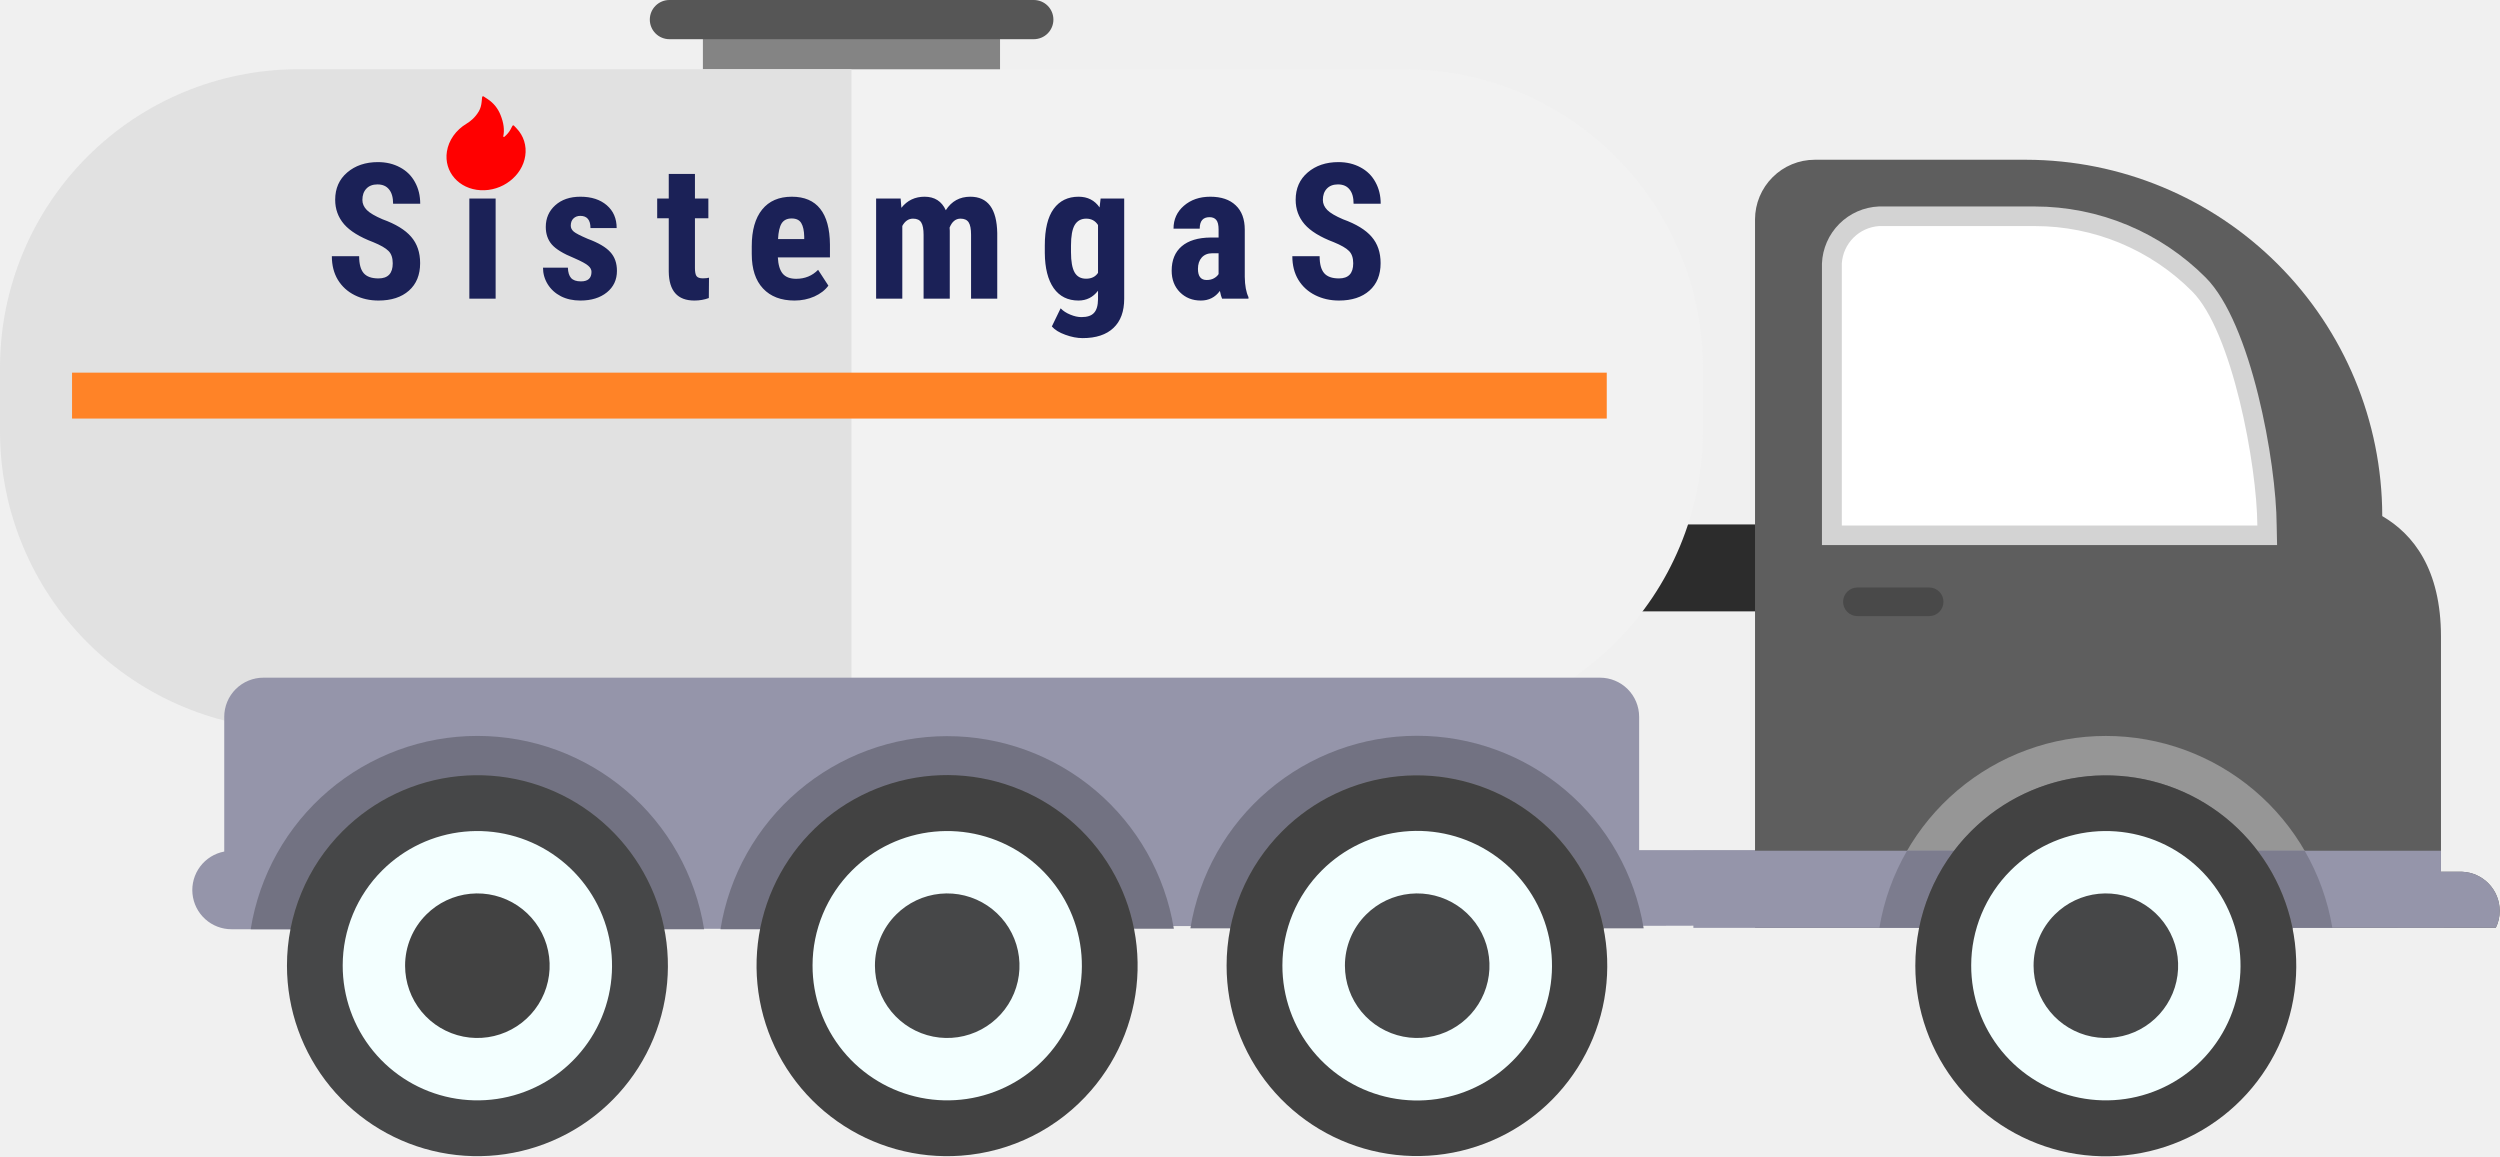
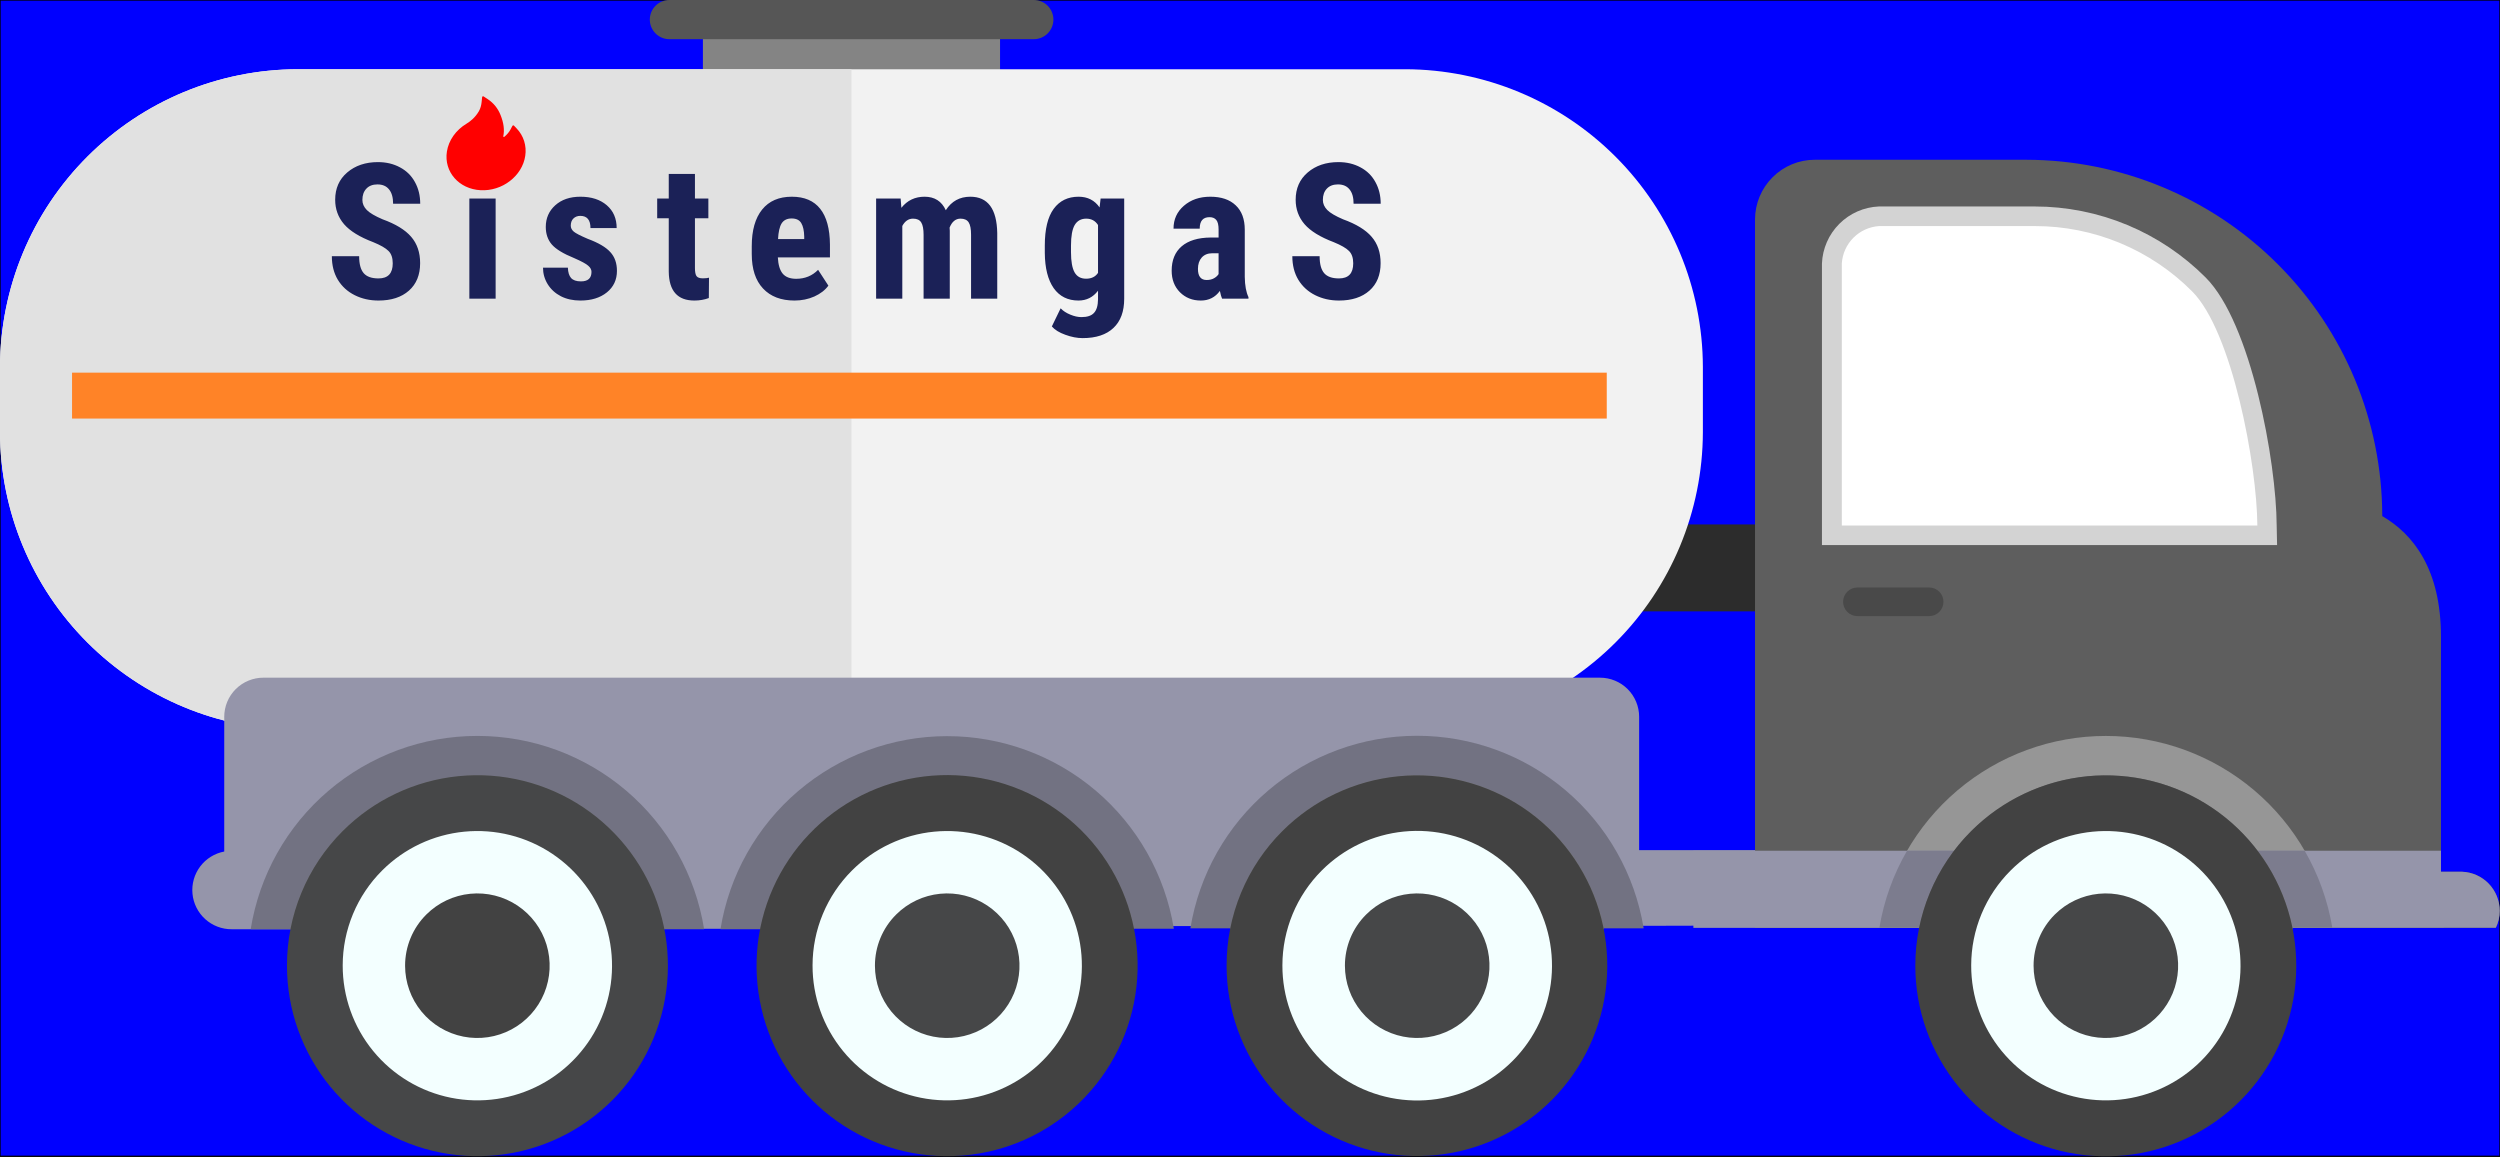
<svg xmlns="http://www.w3.org/2000/svg" width="5857" height="2709" viewBox="0 0 5857 2709" fill="none">
+   <rect width="5857" height="2709" style="fill:rgb(0,0,255);stroke-width:3;stroke:rgb(0,0,0)" />
  <path d="M4203.17 1228.64H3838.9V1432.3H4203.17V1228.64Z" fill="#2C2C2C" />
  <path d="M2342.9 45.912H1646.76V269.748H2342.9V45.912Z" fill="#848484" />
  <path d="M697.087 162.198H3292.42C3477.14 162.701 3654.16 236.306 3784.78 366.926C3915.4 497.546 3989 674.561 3989.5 859.285V1012.9C3989 1197.63 3915.4 1374.64 3784.78 1505.26C3654.16 1635.88 3477.14 1709.49 3292.42 1709.99H697.087C512.363 1709.49 335.348 1635.88 204.728 1505.26C74.108 1374.64 0.503 1197.63 0 1012.9V859.285C0.503 674.561 74.108 497.546 204.728 366.926C335.348 236.306 512.363 162.701 697.087 162.198V162.198Z" fill="#F2F2F2" />
  <path d="M697.087 162.198H1994.83V1709.99H697.087C512.362 1709.49 335.348 1635.88 204.728 1505.26C74.108 1374.64 0.503 1197.63 0 1012.9V859.285C0.503 674.561 74.108 497.546 204.728 366.926C335.348 236.306 512.362 162.701 697.087 162.198V162.198Z" fill="#E1E1E1" />
  <path fill-rule="evenodd" clip-rule="evenodd" d="M617.337 2177.04H542.672C519.771 2177.12 497.667 2168.64 480.698 2153.26C463.728 2137.88 453.119 2116.72 450.95 2093.92C448.782 2071.12 455.211 2048.33 468.977 2030.03C482.743 2011.73 502.851 1999.23 525.356 1994.99V1987.05V1679.33C525.356 1667.28 527.733 1655.35 532.349 1644.22C536.965 1633.08 543.731 1622.97 552.26 1614.46C560.789 1605.94 570.912 1599.2 582.052 1594.6C593.191 1590 605.128 1587.65 617.179 1587.67H3748.35C3760.4 1587.65 3772.34 1590 3783.48 1594.6C3794.62 1599.2 3804.74 1605.94 3813.27 1614.46C3821.8 1622.97 3828.56 1633.08 3833.18 1644.22C3837.8 1655.35 3840.17 1667.28 3840.17 1679.33V1991.65H4021.91H4205.55H4227.16L4224.3 1998.01C4223.35 2000.07 4222.39 2002.14 4221.6 2004.36C4220.65 2006.43 4219.69 2008.65 4218.9 2010.72L4213.66 2023.74V2028.83L4211.27 2035.18L4208.89 2041.69L4206.51 2048.37L4204.12 2055.36L4201.9 2062.35C4201.9 2064.57 4200.47 2066.79 4199.84 2069.02L4197.77 2075.69V2076.8L4196.18 2082.52V2083.63L4194.43 2089.83V2090.62L4192.85 2096.98V2098.09L4191.42 2104.13L4190.14 2110.01V2111.28L4188.71 2118.27L4187.44 2124.62V2126.05L4186.33 2131.77V2133.68L4185.22 2139.39V2140.82L4184.11 2147.02V2147.81L4183.15 2153.85V2155.12L4182.2 2161.79V2166.4V2168.15L3820.63 2169.1H3402.98L2467.76 2169.9V2171.17C1799.11 2177.52 1190.04 2177.04 617.337 2177.04Z" fill="#9595AA" />
  <path fill-rule="evenodd" clip-rule="evenodd" d="M3850.66 2174.82H3814.12H3402.98H2788.82C2809.45 2048.95 2874.12 1934.5 2971.3 1851.89C3068.48 1769.28 3191.85 1723.87 3319.4 1723.78C3446.95 1723.68 3570.39 1768.9 3667.69 1851.37C3765 1933.84 3829.84 2048.19 3850.66 2174.03V2174.82Z" fill="#727282" />
  <path fill-rule="evenodd" clip-rule="evenodd" d="M2750.06 2175.77H2467.76V2177.04H1687.91C1708.24 2050.95 1772.76 1936.21 1869.93 1853.32C1967.1 1770.44 2090.59 1724.82 2218.31 1724.63C2346.03 1724.44 2469.65 1769.69 2567.07 1852.28C2664.49 1934.87 2729.35 2049.43 2750.06 2175.46V2175.77Z" fill="#727282" />
  <path fill-rule="evenodd" clip-rule="evenodd" d="M617.338 2177.05H587.313C607.52 2050.72 672.091 1935.72 769.438 1852.71C866.785 1769.7 990.532 1724.1 1118.47 1724.1C1246.4 1724.1 1370.15 1769.7 1467.5 1852.71C1564.85 1935.72 1629.42 2050.72 1649.62 2177.05H617.338Z" fill="#727282" />
  <path fill-rule="evenodd" clip-rule="evenodd" d="M5847.24 2173.55C5853.25 2161.24 5856.35 2147.7 5856.29 2134C5856.31 2110.28 5847.13 2087.48 5830.69 2070.38C5814.25 2053.29 5791.82 2043.24 5768.12 2042.33H5718.72V1492.03C5718.72 1333.17 5653.74 1251.52 5581.14 1209.1V1207.83C5580.6 986.926 5492.6 775.226 5336.4 619.024C5180.2 462.821 4968.5 374.826 4747.59 374.28H4251.63C4233.27 374.265 4215.09 377.878 4198.13 384.912C4181.17 391.946 4165.77 402.261 4152.81 415.267C4139.81 428.203 4129.49 443.574 4122.43 460.501C4115.37 477.428 4111.71 495.58 4111.67 513.92V2173.71L5847.24 2173.55Z" fill="#5E5E5E" />
  <path fill-rule="evenodd" clip-rule="evenodd" d="M4403.02 2173.71H5464.22C5443.3 2048.1 5378.49 1933.98 5281.33 1851.66C5184.17 1769.35 5060.96 1724.17 4933.62 1724.17C4806.28 1724.17 4683.06 1769.35 4585.9 1851.66C4488.74 1933.98 4423.94 2048.1 4403.02 2173.71Z" fill="#969696" />
  <path fill-rule="evenodd" clip-rule="evenodd" d="M5334.75 1276.93H4268.47V617.02C4269.95 582.145 4284.46 549.097 4309.15 524.415C4333.83 499.733 4366.88 485.215 4401.75 483.734H4767.13C4841.53 483.78 4915.19 498.509 4983.89 527.079C5052.59 555.648 5114.97 597.495 5167.47 650.222C5273.9 756.5 5333 1081.85 5333.79 1230.86L5334.75 1276.93Z" fill="#D3D3D3" />
  <path fill-rule="evenodd" clip-rule="evenodd" d="M5847.24 2173.55C5853.25 2161.23 5856.35 2147.7 5856.29 2133.99C5856.31 2110.28 5847.13 2087.48 5830.69 2070.38C5814.25 2053.29 5791.82 2043.24 5768.12 2042.33H5718.72V1993.08H3967.26V2173.87L5847.24 2173.55Z" fill="#9595AA" />
  <path fill-rule="evenodd" clip-rule="evenodd" d="M5399.24 1992.93H4467.99C4435.59 2048.77 4413.57 2110.02 4403.02 2173.71H5464.22C5453.59 2110.04 5431.58 2048.8 5399.24 1992.93V1992.93Z" fill="#7C7C8E" />
  <path fill-rule="evenodd" clip-rule="evenodd" d="M5288.52 1231.18C5287.72 1089 5229.42 776.359 5135.69 682.631C5087.45 634.171 5030.12 595.712 4966.98 569.459C4903.84 543.207 4836.15 529.677 4767.77 529.646H4402.39C4379.7 531.139 4358.34 540.823 4342.26 556.897C4326.19 572.971 4316.5 594.338 4315.01 617.021V1231.18H5288.52Z" fill="white" />
  <path fill-rule="evenodd" clip-rule="evenodd" d="M1556.37 2177.36H680.406C700.232 2075.76 754.766 1984.21 834.668 1918.39C914.57 1852.58 1014.87 1816.59 1118.39 1816.59C1221.91 1816.59 1322.21 1852.58 1402.11 1918.39C1482.01 1984.21 1536.54 2075.76 1556.37 2177.36V2177.36Z" fill="#757575" />
  <path d="M802.888 1947.02C875.866 1873.98 971.91 1828.52 1074.65 1818.36C1177.4 1808.2 1280.48 1833.99 1366.35 1891.32C1452.21 1948.65 1515.54 2033.99 1545.54 2132.78C1575.54 2231.57 1570.35 2337.7 1530.87 2433.1C1491.38 2528.49 1420.04 2607.25 1329 2655.94C1237.96 2704.63 1132.85 2720.25 1031.59 2700.13C930.32 2680.01 839.165 2625.4 773.651 2545.6C708.138 2465.8 672.321 2365.76 672.304 2262.51C672.216 2203.92 683.707 2145.88 706.117 2091.74C728.527 2037.59 761.414 1988.41 802.888 1947.02Z" fill="#464748" />
  <path d="M895.346 2039.31C946.992 1987.69 1014.94 1955.58 1087.62 1948.46C1160.29 1941.34 1233.18 1959.65 1293.87 2000.26C1354.55 2040.87 1399.27 2101.28 1420.4 2171.18C1441.52 2241.08 1437.75 2316.14 1409.72 2383.57C1381.69 2450.99 1331.14 2506.61 1266.68 2540.93C1202.23 2575.25 1127.87 2586.16 1056.28 2571.78C984.686 2557.41 920.296 2518.64 874.089 2462.1C827.882 2405.56 802.718 2334.74 802.889 2261.72C802.933 2220.39 811.122 2179.48 826.986 2141.32C842.851 2103.16 866.08 2068.49 895.346 2039.31Z" fill="#F3FFFF" />
  <path d="M998.607 2142.73C1026.3 2115.02 1062.75 2097.77 1101.74 2093.92C1140.73 2090.06 1179.84 2099.85 1212.43 2121.6C1245.01 2143.36 1269.04 2175.74 1280.43 2213.23C1291.81 2250.71 1289.85 2290.99 1274.87 2327.19C1259.89 2363.39 1232.82 2393.28 1198.27 2411.76C1163.73 2430.24 1123.84 2436.18 1085.42 2428.55C1046.99 2420.92 1012.39 2400.2 987.525 2369.93C962.659 2339.65 949.058 2301.69 949.042 2262.51C949.006 2240.27 953.367 2218.23 961.873 2197.68C970.379 2177.12 982.863 2158.45 998.607 2142.73V2142.73Z" fill="#424242" />
  <path fill-rule="evenodd" clip-rule="evenodd" d="M5371.6 2177.36H4495.64C4515.46 2075.76 4570 1984.21 4649.9 1918.39C4729.8 1852.58 4830.1 1816.59 4933.62 1816.59C5037.14 1816.59 5137.44 1852.58 5217.34 1918.39C5297.24 1984.21 5351.78 2075.76 5371.6 2177.36V2177.36Z" fill="#757575" />
  <path d="M4618.12 1947.01C4691.17 1874.06 4787.25 1828.69 4890 1818.63C4992.75 1808.58 5095.8 1834.46 5181.61 1891.87C5267.41 1949.28 5330.66 2034.66 5360.57 2133.47C5390.48 2232.29 5385.2 2338.41 5345.64 2433.77C5306.07 2529.13 5234.67 2607.81 5143.59 2656.43C5052.51 2705.04 4947.4 2720.57 4846.16 2700.37C4744.91 2680.18 4653.8 2625.5 4588.35 2545.66C4522.9 2465.82 4487.16 2365.75 4487.22 2262.51C4487.17 2203.89 4498.71 2145.84 4521.18 2091.7C4543.64 2037.55 4576.59 1988.38 4618.12 1947.01Z" fill="#424242" />
  <path d="M4710.58 2039.31C4762.22 1987.69 4830.18 1955.58 4902.85 1948.46C4975.52 1941.34 5048.42 1959.65 5109.1 2000.26C5169.78 2040.87 5214.5 2101.28 5235.63 2171.18C5256.75 2241.08 5252.98 2316.14 5224.95 2383.57C5196.92 2450.99 5146.37 2506.61 5081.92 2540.93C5017.46 2575.25 4943.1 2586.16 4871.51 2571.78C4799.92 2557.41 4735.53 2518.64 4689.32 2462.1C4643.11 2405.56 4617.95 2334.74 4618.12 2261.72C4618.16 2220.39 4626.35 2179.48 4642.22 2141.32C4658.08 2103.16 4681.31 2068.49 4710.58 2039.31Z" fill="#F3FFFF" />
  <path d="M4813.84 2142.73C4841.53 2115.02 4877.98 2097.77 4916.97 2093.92C4955.96 2090.06 4995.07 2099.85 5027.66 2121.6C5060.24 2143.36 5084.27 2175.74 5095.66 2213.23C5107.04 2250.71 5105.08 2290.99 5090.1 2327.19C5075.12 2363.39 5048.05 2393.28 5013.5 2411.76C4978.96 2430.24 4939.07 2436.18 4900.65 2428.55C4862.22 2420.92 4827.62 2400.2 4802.76 2369.93C4777.89 2339.65 4764.29 2301.69 4764.27 2262.51C4764.24 2240.27 4768.6 2218.23 4777.1 2197.68C4785.61 2177.12 4798.09 2158.45 4813.84 2142.73V2142.73Z" fill="#464748" />
  <path fill-rule="evenodd" clip-rule="evenodd" d="M4351.39 1376.38H4519.78C4528.65 1376.42 4537.13 1379.97 4543.38 1386.26C4549.64 1392.54 4553.14 1401.04 4553.14 1409.9V1409.9C4553.14 1418.76 4549.64 1427.27 4543.38 1433.55C4537.13 1439.83 4528.65 1443.38 4519.78 1443.42H4351.39C4342.53 1443.38 4334.04 1439.83 4327.79 1433.55C4321.54 1427.27 4318.03 1418.76 4318.03 1409.9V1409.9C4318.03 1401.04 4321.54 1392.54 4327.79 1386.26C4334.04 1379.97 4342.53 1376.42 4351.39 1376.38V1376.38Z" fill="#494949" />
  <path d="M1568.29 0C1556.11 0 1544.43 4.837 1535.82 13.447C1527.21 22.057 1522.37 33.735 1522.37 45.911C1522.37 58.088 1527.21 69.766 1535.82 78.376C1544.43 86.986 1556.11 91.823 1568.29 91.823H2422.01C2434.19 91.823 2445.86 86.986 2454.47 78.376C2463.08 69.766 2467.92 58.088 2467.92 45.911C2467.92 33.735 2463.08 22.057 2454.47 13.447C2445.86 4.837 2434.19 0 2422.01 0H1568.29Z" fill="#565656" />
  <path fill-rule="evenodd" clip-rule="evenodd" d="M2657.13 2177.36H1781.16C1800.99 2075.76 1855.52 1984.21 1935.42 1918.39C2015.33 1852.58 2115.62 1816.59 2219.14 1816.59C2322.66 1816.59 2422.96 1852.58 2502.86 1918.39C2582.77 1984.21 2637.3 2075.76 2657.13 2177.36V2177.36Z" fill="#757575" />
  <path d="M2251.39 2707.49C2148.38 2715.02 2045.95 2686.6 1961.55 2627.07C1877.14 2567.54 1815.99 2480.59 1788.52 2381.02C1761.04 2281.46 1768.94 2175.45 1810.87 2081.06C1852.8 1986.67 1926.16 1909.74 2018.45 1863.37C2110.74 1817.01 2216.26 1804.08 2317.01 1826.8C2417.77 1849.52 2507.53 1906.47 2571 1987.95C2634.47 2069.43 2667.72 2170.4 2665.09 2273.65C2662.46 2376.9 2624.11 2476.04 2556.57 2554.18C2518.31 2598.58 2471.65 2634.98 2419.28 2661.29C2366.91 2687.6 2309.85 2703.3 2251.39 2707.49Z" fill="#424242" />
  <path d="M1996.1 2039.31C2047.75 1987.69 2115.7 1955.58 2188.37 1948.46C2261.05 1941.34 2333.94 1959.65 2394.62 2000.26C2455.31 2040.87 2500.02 2101.28 2521.15 2171.18C2542.28 2241.08 2538.5 2316.14 2510.47 2383.57C2482.44 2450.99 2431.89 2506.61 2367.44 2540.93C2302.99 2575.25 2228.63 2586.16 2157.03 2571.78C2085.44 2557.41 2021.05 2518.64 1974.84 2462.1C1928.64 2405.56 1903.47 2334.74 1903.64 2261.72C1903.69 2220.39 1911.88 2179.48 1927.74 2141.32C1943.61 2103.16 1966.83 2068.49 1996.1 2039.31V2039.31Z" fill="#F3FFFF" />
  <path d="M2099.36 2142.73C2127.06 2115.02 2163.5 2097.77 2202.49 2093.92C2241.48 2090.06 2280.6 2099.85 2313.18 2121.6C2345.76 2143.36 2369.8 2175.74 2381.18 2213.23C2392.57 2250.71 2390.6 2290.99 2375.62 2327.19C2360.64 2363.39 2333.57 2393.28 2299.03 2411.76C2264.48 2430.24 2224.6 2436.18 2186.17 2428.55C2147.74 2420.92 2113.15 2400.2 2088.28 2369.93C2063.41 2339.65 2049.81 2301.69 2049.8 2262.51C2049.75 2240.27 2054.11 2218.23 2062.62 2197.67C2071.12 2177.11 2083.61 2158.44 2099.36 2142.73V2142.73Z" fill="#464748" />
  <path fill-rule="evenodd" clip-rule="evenodd" d="M3757.88 2177.36H2881.92C2901.74 2075.76 2956.28 1984.21 3036.18 1918.39C3116.08 1852.58 3216.38 1816.59 3319.9 1816.59C3423.42 1816.59 3523.72 1852.58 3603.62 1918.39C3683.52 1984.21 3738.06 2075.76 3757.88 2177.36V2177.36Z" fill="#757575" />
  <path d="M3004.4 1947.01C3077.37 1874.1 3173.37 1828.74 3276.03 1818.67C3378.7 1808.6 3481.68 1834.43 3567.43 1891.76C3653.19 1949.1 3716.41 2034.39 3746.34 2133.12C3776.26 2231.84 3771.03 2337.88 3731.54 2433.18C3692.04 2528.48 3620.73 2607.14 3529.75 2655.76C3438.77 2704.38 3333.75 2719.95 3232.57 2699.82C3131.4 2679.69 3040.33 2625.11 2974.89 2545.37C2909.44 2465.63 2873.67 2365.67 2873.66 2262.51C2873.59 2203.9 2885.1 2145.86 2907.54 2091.72C2929.98 2037.57 2962.9 1988.4 3004.4 1947.01V1947.01Z" fill="#424242" />
  <path d="M3096.7 2039.31C3148.35 1987.57 3216.35 1955.35 3289.1 1948.15C3361.85 1940.94 3434.85 1959.21 3495.65 1999.82C3556.44 2040.43 3601.26 2100.87 3622.46 2170.84C3643.66 2240.8 3639.94 2315.96 3611.91 2383.48C3583.89 2451.01 3533.31 2506.72 3468.79 2541.11C3404.28 2575.51 3329.84 2586.45 3258.15 2572.09C3186.47 2557.72 3121.99 2518.93 3075.72 2462.33C3029.44 2405.73 3004.24 2334.83 3004.4 2261.72C3004.48 2178.28 3037.68 2098.29 3096.7 2039.31V2039.31Z" fill="#F3FFFF" />
  <path d="M3200.43 2142.73C3228.13 2115.02 3264.58 2097.77 3303.57 2093.92C3342.55 2090.06 3381.67 2099.85 3414.25 2121.6C3446.84 2143.36 3470.87 2175.74 3482.25 2213.23C3493.64 2250.71 3491.68 2290.99 3476.7 2327.19C3461.72 2363.39 3434.65 2393.28 3400.1 2411.76C3365.56 2430.24 3325.67 2436.18 3287.24 2428.55C3248.81 2420.92 3214.22 2400.2 3189.35 2369.93C3164.49 2339.65 3150.89 2301.69 3150.87 2262.51C3150.83 2240.27 3155.18 2218.23 3163.69 2197.67C3172.2 2177.11 3184.68 2158.44 3200.43 2142.73V2142.73Z" fill="#464748" />
  <path d="M3764.31 873.053H168.787V980.603H3764.31V873.053Z" fill="#FF8327" />
  <path d="M920.105 616.96C920.105 604.097 916.781 594.414 910.133 587.91C903.629 581.261 891.705 574.396 874.361 567.314C842.709 555.318 819.945 541.298 806.07 525.255C792.195 509.068 785.258 489.99 785.258 468.021C785.258 441.427 794.652 420.109 813.441 404.066C832.375 387.878 856.367 379.785 885.418 379.785C904.785 379.785 922.057 383.904 937.232 392.142C952.408 400.236 964.043 411.726 972.137 426.613C980.375 441.5 984.494 458.41 984.494 477.343H920.973C920.973 462.601 917.793 451.4 911.434 443.74C905.219 435.935 896.186 432.033 884.334 432.033C873.205 432.033 864.533 435.357 858.318 442.005C852.104 448.509 848.996 457.326 848.996 468.455C848.996 477.126 852.465 485.003 859.402 492.085C866.34 499.023 878.625 506.25 896.258 513.765C927.043 524.894 949.373 538.552 963.248 554.74C977.268 570.927 984.277 591.523 984.277 616.527C984.277 643.988 975.533 665.451 958.045 680.916C940.557 696.38 916.781 704.113 886.719 704.113C866.34 704.113 847.768 699.921 831.002 691.539C814.236 683.156 801.084 671.16 791.545 655.55C782.15 639.941 777.453 621.513 777.453 600.267H841.408C841.408 618.478 844.949 631.703 852.031 639.941C859.113 648.179 870.676 652.298 886.719 652.298C908.977 652.298 920.105 640.519 920.105 616.96ZM1161.17 699.777H1099.6V465.203H1161.17V699.777ZM1096.78 404.5C1096.78 394.96 1099.81 387.156 1105.88 381.085C1111.95 375.015 1120.05 371.98 1130.16 371.98C1140.28 371.98 1148.38 375.015 1154.45 381.085C1160.52 387.156 1163.55 394.96 1163.55 404.5C1163.55 413.894 1160.52 421.699 1154.45 427.914C1148.52 434.128 1140.43 437.236 1130.16 437.236C1119.9 437.236 1111.74 434.128 1105.67 427.914C1099.74 421.699 1096.78 413.894 1096.78 404.5ZM1385.75 636.906C1385.75 631.703 1383.22 626.933 1378.16 622.597C1373.25 618.117 1362.19 612.119 1344.99 604.603C1319.7 594.341 1302.28 583.718 1292.74 572.734C1283.35 561.75 1278.65 548.091 1278.65 531.759C1278.65 511.236 1286.02 494.326 1300.77 481.029C1315.65 467.587 1335.31 460.867 1359.73 460.867C1385.46 460.867 1406.06 467.515 1421.52 480.812C1436.99 494.109 1444.72 511.958 1444.72 534.361H1383.37C1383.37 515.283 1375.42 505.744 1359.52 505.744C1353.01 505.744 1347.67 507.767 1343.48 511.814C1339.28 515.861 1337.19 521.498 1337.19 528.724C1337.19 533.927 1339.5 538.552 1344.13 542.599C1348.75 546.501 1359.66 552.138 1376.86 559.509C1401.87 568.759 1419.5 579.093 1429.76 590.511C1440.17 601.785 1445.37 616.455 1445.37 634.521C1445.37 655.478 1437.49 672.316 1421.74 685.035C1405.98 697.753 1385.32 704.113 1359.73 704.113C1342.54 704.113 1327.36 700.789 1314.21 694.14C1301.06 687.347 1290.72 677.953 1283.21 665.957C1275.83 653.96 1272.15 641.025 1272.15 627.15H1330.47C1330.76 637.845 1333.21 645.867 1337.84 651.214C1342.61 656.562 1350.34 659.236 1361.04 659.236C1377.51 659.236 1385.75 651.792 1385.75 636.906ZM1628.11 407.535V465.203H1659.55V511.38H1628.11V627.8C1628.11 637.05 1629.34 643.41 1631.8 646.878C1634.4 650.347 1639.31 652.082 1646.54 652.082C1652.47 652.082 1657.31 651.576 1661.07 650.564L1660.63 698.259C1650.23 702.162 1638.95 704.113 1626.81 704.113C1587.21 704.113 1567.19 681.421 1566.76 636.039V511.38H1539.66V465.203H1566.76V407.535H1628.11ZM1861.37 704.113C1829.86 704.113 1805.29 694.718 1787.66 675.929C1770.02 657.14 1761.21 630.257 1761.21 595.281V576.636C1761.21 539.636 1769.3 511.091 1785.49 491.001C1801.68 470.912 1824.87 460.867 1855.08 460.867C1884.57 460.867 1906.75 470.333 1921.64 489.267C1936.52 508.056 1944.11 535.951 1944.4 572.951V603.085H1822.34C1823.21 620.429 1827.04 633.148 1833.83 641.242C1840.63 649.191 1851.11 653.166 1865.27 653.166C1885.79 653.166 1902.92 646.156 1916.65 632.136L1940.72 669.208C1933.2 679.615 1922.29 688.07 1907.98 694.574C1893.67 700.933 1878.13 704.113 1861.37 704.113ZM1822.78 560.16H1884.13V554.523C1883.84 540.503 1881.53 529.88 1877.19 522.654C1872.86 515.427 1865.34 511.814 1854.65 511.814C1843.95 511.814 1836.15 515.644 1831.23 523.304C1826.46 530.964 1823.65 543.25 1822.78 560.16ZM2110.02 465.203L2111.75 486.882C2125.48 469.539 2143.62 460.867 2166.17 460.867C2189.58 460.867 2206.13 471.417 2215.81 492.519C2229.26 471.417 2248.41 460.867 2273.26 460.867C2314.31 460.867 2335.34 489.267 2336.35 546.068V699.777H2275V549.97C2275 536.384 2273.12 526.701 2269.36 520.919C2265.6 515.138 2259.25 512.248 2250.28 512.248C2238.87 512.248 2230.34 519.257 2224.7 533.277L2225.14 540.648V699.777H2163.78V550.404C2163.78 536.962 2161.98 527.279 2158.36 521.353C2154.75 515.283 2148.32 512.248 2139.07 512.248C2128.52 512.248 2120.13 517.957 2113.92 529.375V699.777H2052.57V465.203H2110.02ZM2447.77 575.335C2447.77 536.89 2454.71 508.201 2468.58 489.267C2482.46 470.333 2501.9 460.867 2526.9 460.867C2548.15 460.867 2564.55 469.25 2576.11 486.015L2578.5 465.203H2633.78V699.777C2633.78 729.695 2625.4 752.531 2608.63 768.285C2591.87 784.183 2567.8 792.132 2536.44 792.132C2523.58 792.132 2510.06 789.531 2495.9 784.328C2481.73 779.269 2471.18 772.765 2464.25 764.816L2484.84 722.324C2490.62 728.394 2498.14 733.308 2507.39 737.066C2516.64 740.968 2525.38 742.919 2533.62 742.919C2547.35 742.919 2557.18 739.595 2563.1 732.947C2569.18 726.443 2572.28 715.892 2572.43 701.294V681.132C2560.72 696.453 2545.47 704.113 2526.68 704.113C2501.68 704.113 2482.31 694.429 2468.58 675.062C2455 655.55 2448.06 628.089 2447.77 592.679V575.335ZM2509.12 590.728C2509.12 612.408 2511.94 628.234 2517.58 638.207C2523.21 648.035 2532.18 652.949 2544.46 652.949C2557.03 652.949 2566.36 648.396 2572.43 639.291V527.207C2566.07 517.234 2556.89 512.248 2544.89 512.248C2532.75 512.248 2523.72 517.234 2517.79 527.207C2512.01 537.179 2509.12 553.222 2509.12 575.335V590.728ZM2863.13 699.777C2861.4 696.164 2859.67 690.093 2857.93 681.566C2846.95 696.597 2832.06 704.113 2813.27 704.113C2793.61 704.113 2777.28 697.609 2764.28 684.601C2751.41 671.593 2744.98 654.755 2744.98 634.087C2744.98 609.517 2752.78 590.511 2768.39 577.07C2784.15 563.628 2806.77 556.763 2836.25 556.474H2854.9V537.613C2854.9 527.062 2853.09 519.619 2849.48 515.283C2845.86 510.947 2840.59 508.779 2833.65 508.779C2818.33 508.779 2810.67 517.74 2810.67 535.662H2749.32C2749.32 513.982 2757.41 496.132 2773.6 482.113C2789.93 467.949 2810.53 460.867 2835.38 460.867C2861.11 460.867 2880.98 467.587 2895 481.029C2909.17 494.326 2916.25 513.404 2916.25 538.263V648.613C2916.54 668.847 2919.43 684.673 2924.92 696.091V699.777H2863.13ZM2826.93 655.984C2833.72 655.984 2839.5 654.611 2844.27 651.865C2849.04 649.119 2852.58 645.867 2854.9 642.109V593.33H2840.15C2829.75 593.33 2821.51 596.654 2815.44 603.302C2809.51 609.951 2806.55 618.839 2806.55 629.968C2806.55 647.312 2813.34 655.984 2826.93 655.984ZM3170.32 616.96C3170.32 604.097 3166.99 594.414 3160.35 587.91C3153.84 581.261 3141.92 574.396 3124.57 567.314C3092.92 555.318 3070.16 541.298 3056.28 525.255C3042.41 509.068 3035.47 489.99 3035.47 468.021C3035.47 441.427 3044.87 420.109 3063.65 404.066C3082.59 387.878 3106.58 379.785 3135.63 379.785C3155 379.785 3172.27 383.904 3187.45 392.142C3202.62 400.236 3214.26 411.726 3222.35 426.613C3230.59 441.5 3234.71 458.41 3234.71 477.343H3171.19C3171.19 462.601 3168.01 451.4 3161.65 443.74C3155.43 435.935 3146.4 432.033 3134.55 432.033C3123.42 432.033 3114.75 435.357 3108.53 442.005C3102.32 448.509 3099.21 457.326 3099.21 468.455C3099.21 477.126 3102.68 485.003 3109.62 492.085C3116.55 499.023 3128.84 506.25 3146.47 513.765C3177.26 524.894 3199.59 538.552 3213.46 554.74C3227.48 570.927 3234.49 591.523 3234.49 616.527C3234.49 643.988 3225.75 665.451 3208.26 680.916C3190.77 696.38 3166.99 704.113 3136.93 704.113C3116.55 704.113 3097.98 699.921 3081.21 691.539C3064.45 683.156 3051.3 671.16 3041.76 655.55C3032.36 639.941 3027.67 621.513 3027.67 600.267H3091.62C3091.62 618.478 3095.16 631.703 3102.24 639.941C3109.33 648.179 3120.89 652.298 3136.93 652.298C3159.19 652.298 3170.32 640.519 3170.32 616.96Z" fill="#1B2157" />
  <path d="M1227.96 330.551C1224.52 319.599 1218.62 309.614 1210.63 301.223L1204.03 294.284C1203.81 294.054 1203.52 293.885 1203.2 293.789C1202.88 293.694 1202.52 293.676 1202.18 293.737C1201.83 293.799 1201.5 293.937 1201.21 294.141C1200.92 294.344 1200.69 294.606 1200.52 294.904L1195.75 303.831C1192.76 309.432 1187.99 315.057 1181.62 320.497C1181.2 320.843 1180.76 320.918 1180.47 320.927C1180.18 320.936 1179.75 320.862 1179.41 320.499C1179.09 320.186 1178.97 319.736 1179.06 319.298C1182.27 304.644 1180.1 287.799 1172.57 269.182C1166.35 253.716 1156.32 241.367 1142.81 232.398L1132.94 225.872C1131.65 225.013 1129.7 225.94 1129.54 227.483L1128.33 239.241C1127.5 247.276 1125.44 254.306 1122.19 260.065C1118.23 267.114 1113.09 273.582 1106.91 279.303C1102.61 283.279 1097.88 286.829 1092.81 289.887C1080.61 297.203 1070.13 306.861 1062.15 318.135C1054.16 329.512 1048.97 342.235 1046.97 355.313C1045.22 366.844 1045.94 378.141 1049.14 388.934C1052.23 399.325 1057.51 408.892 1064.7 417.105C1071.96 425.386 1080.83 432.08 1091.1 436.954C1101.74 442.02 1113.39 444.925 1125.78 445.604C1138.16 446.283 1150.5 444.693 1162.48 440.892C1174.03 437.239 1184.88 431.584 1194.44 424.242C1204.07 416.887 1212.09 408.114 1218.24 398.228C1224.63 387.99 1228.81 376.82 1230.52 365.4C1232.33 353.478 1231.49 341.755 1227.96 330.551Z" fill="#FF0000" />
</svg>
